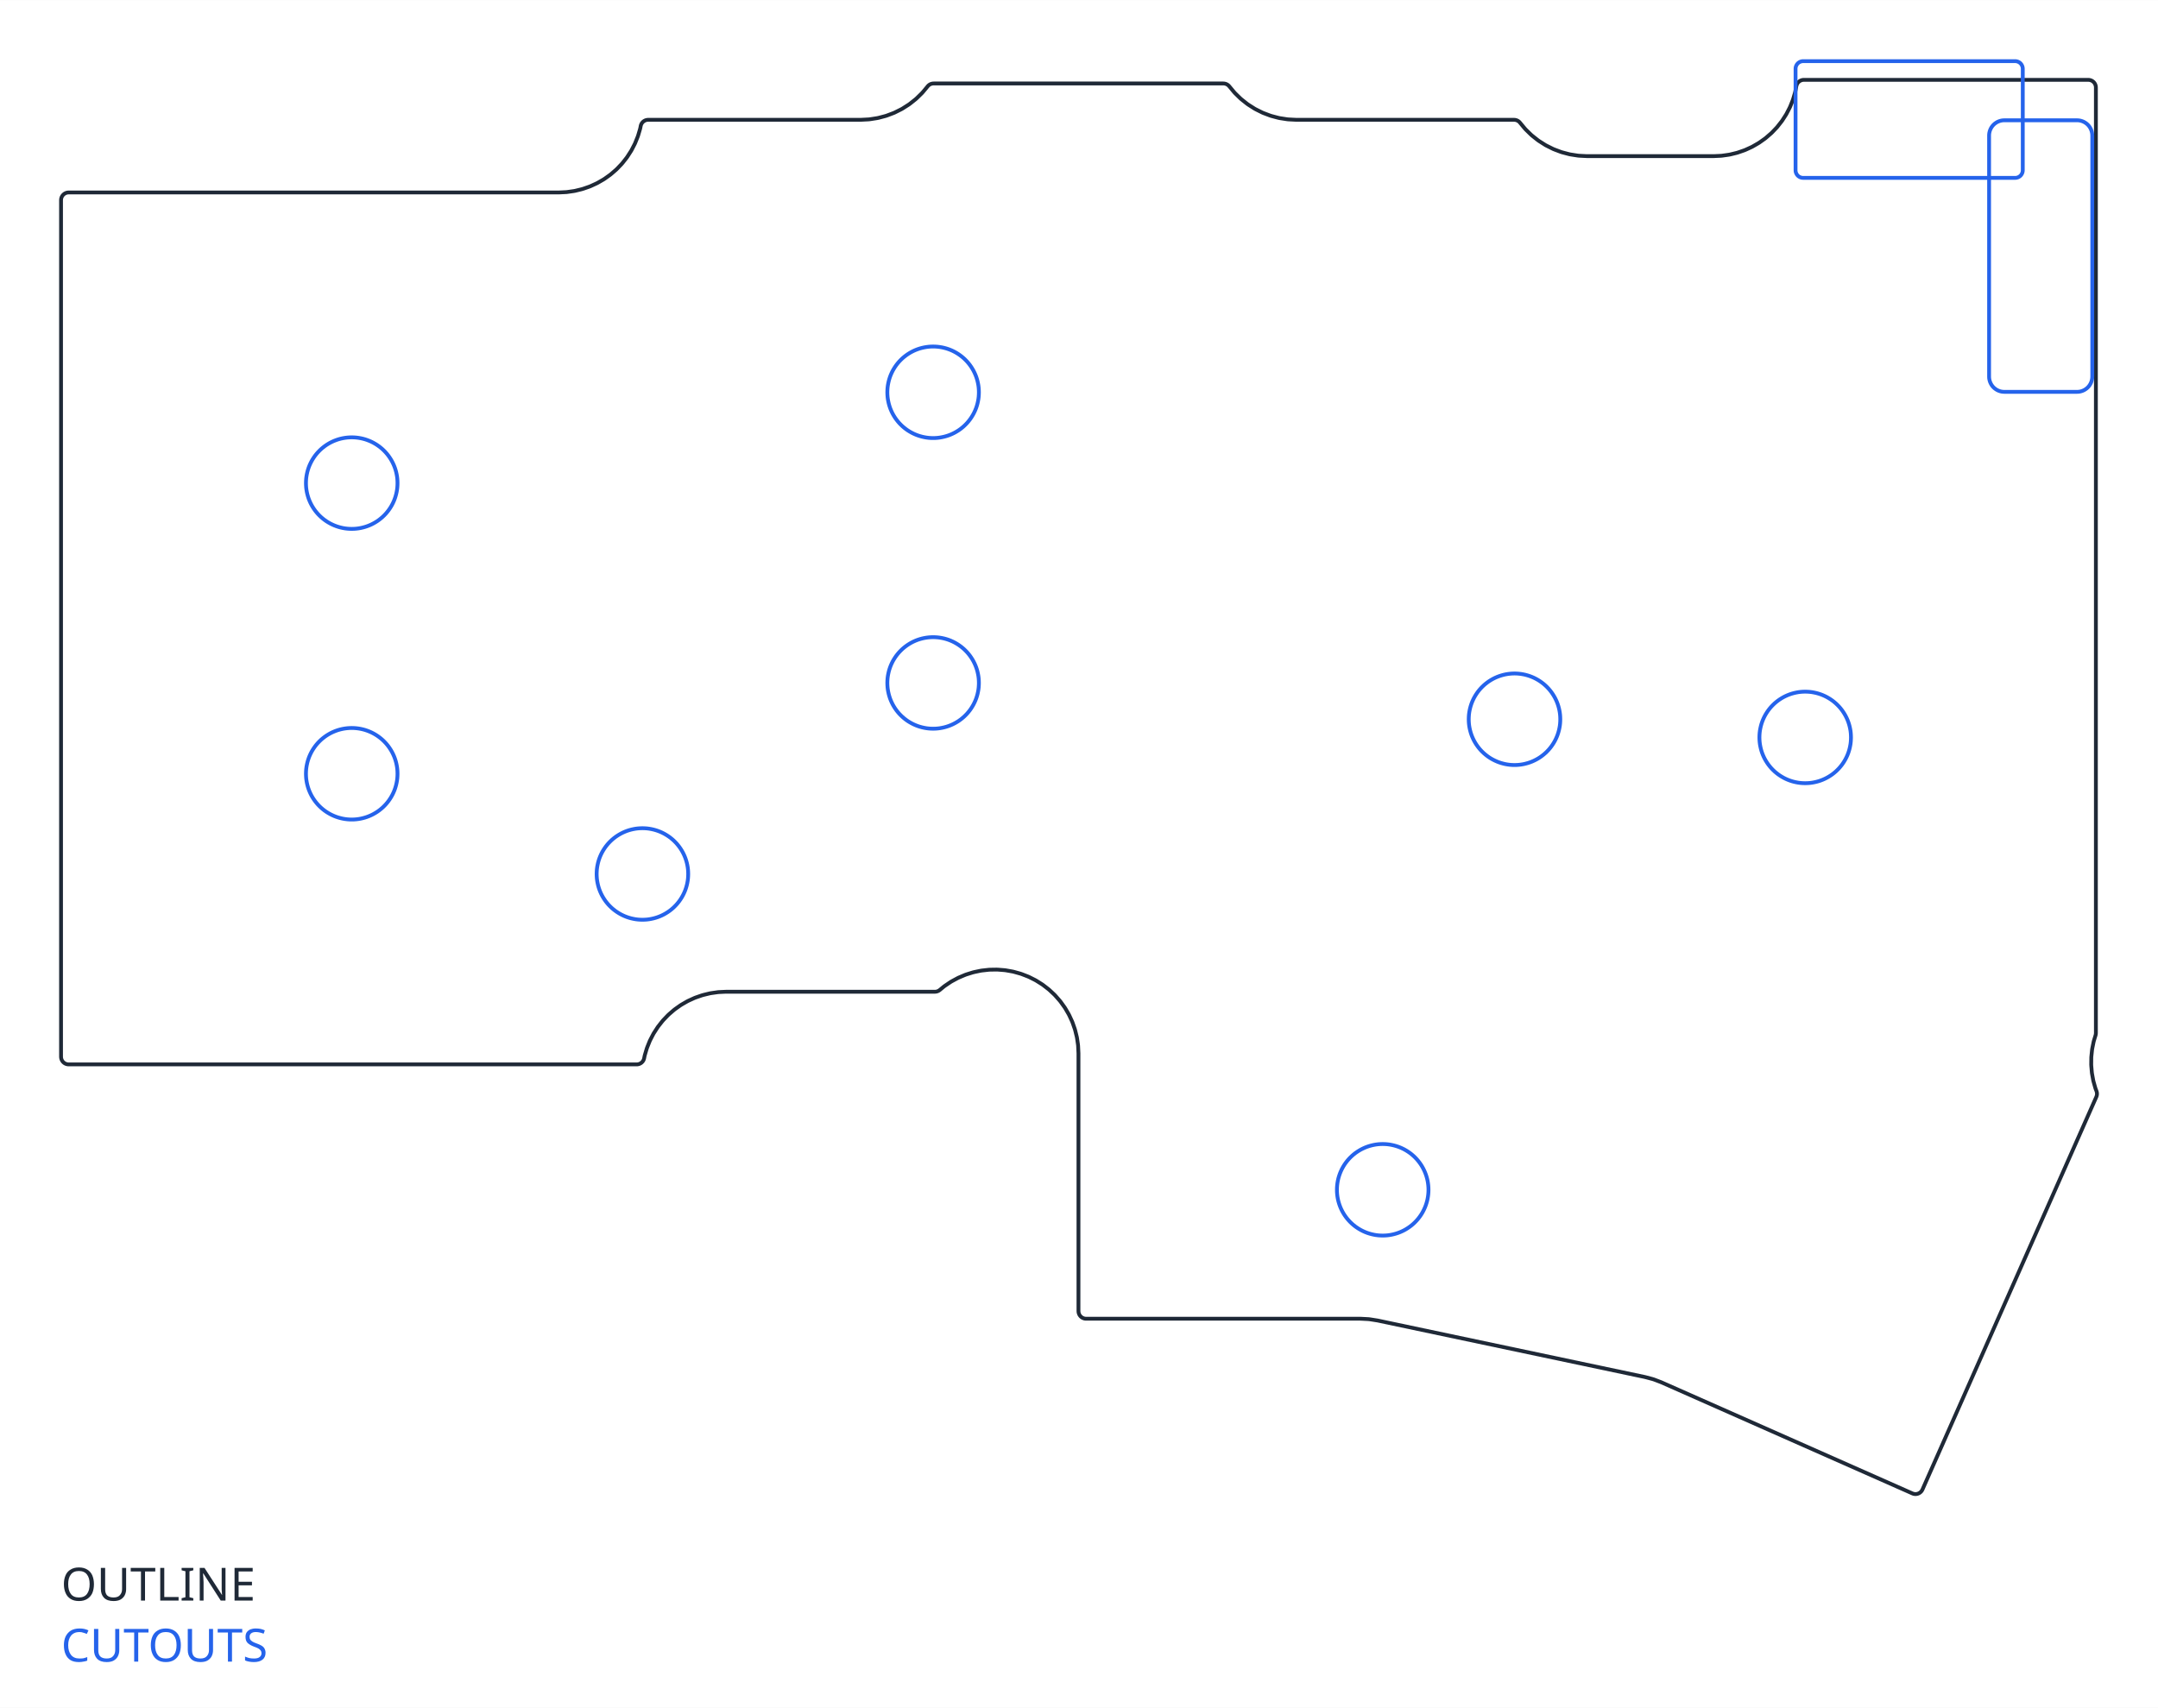
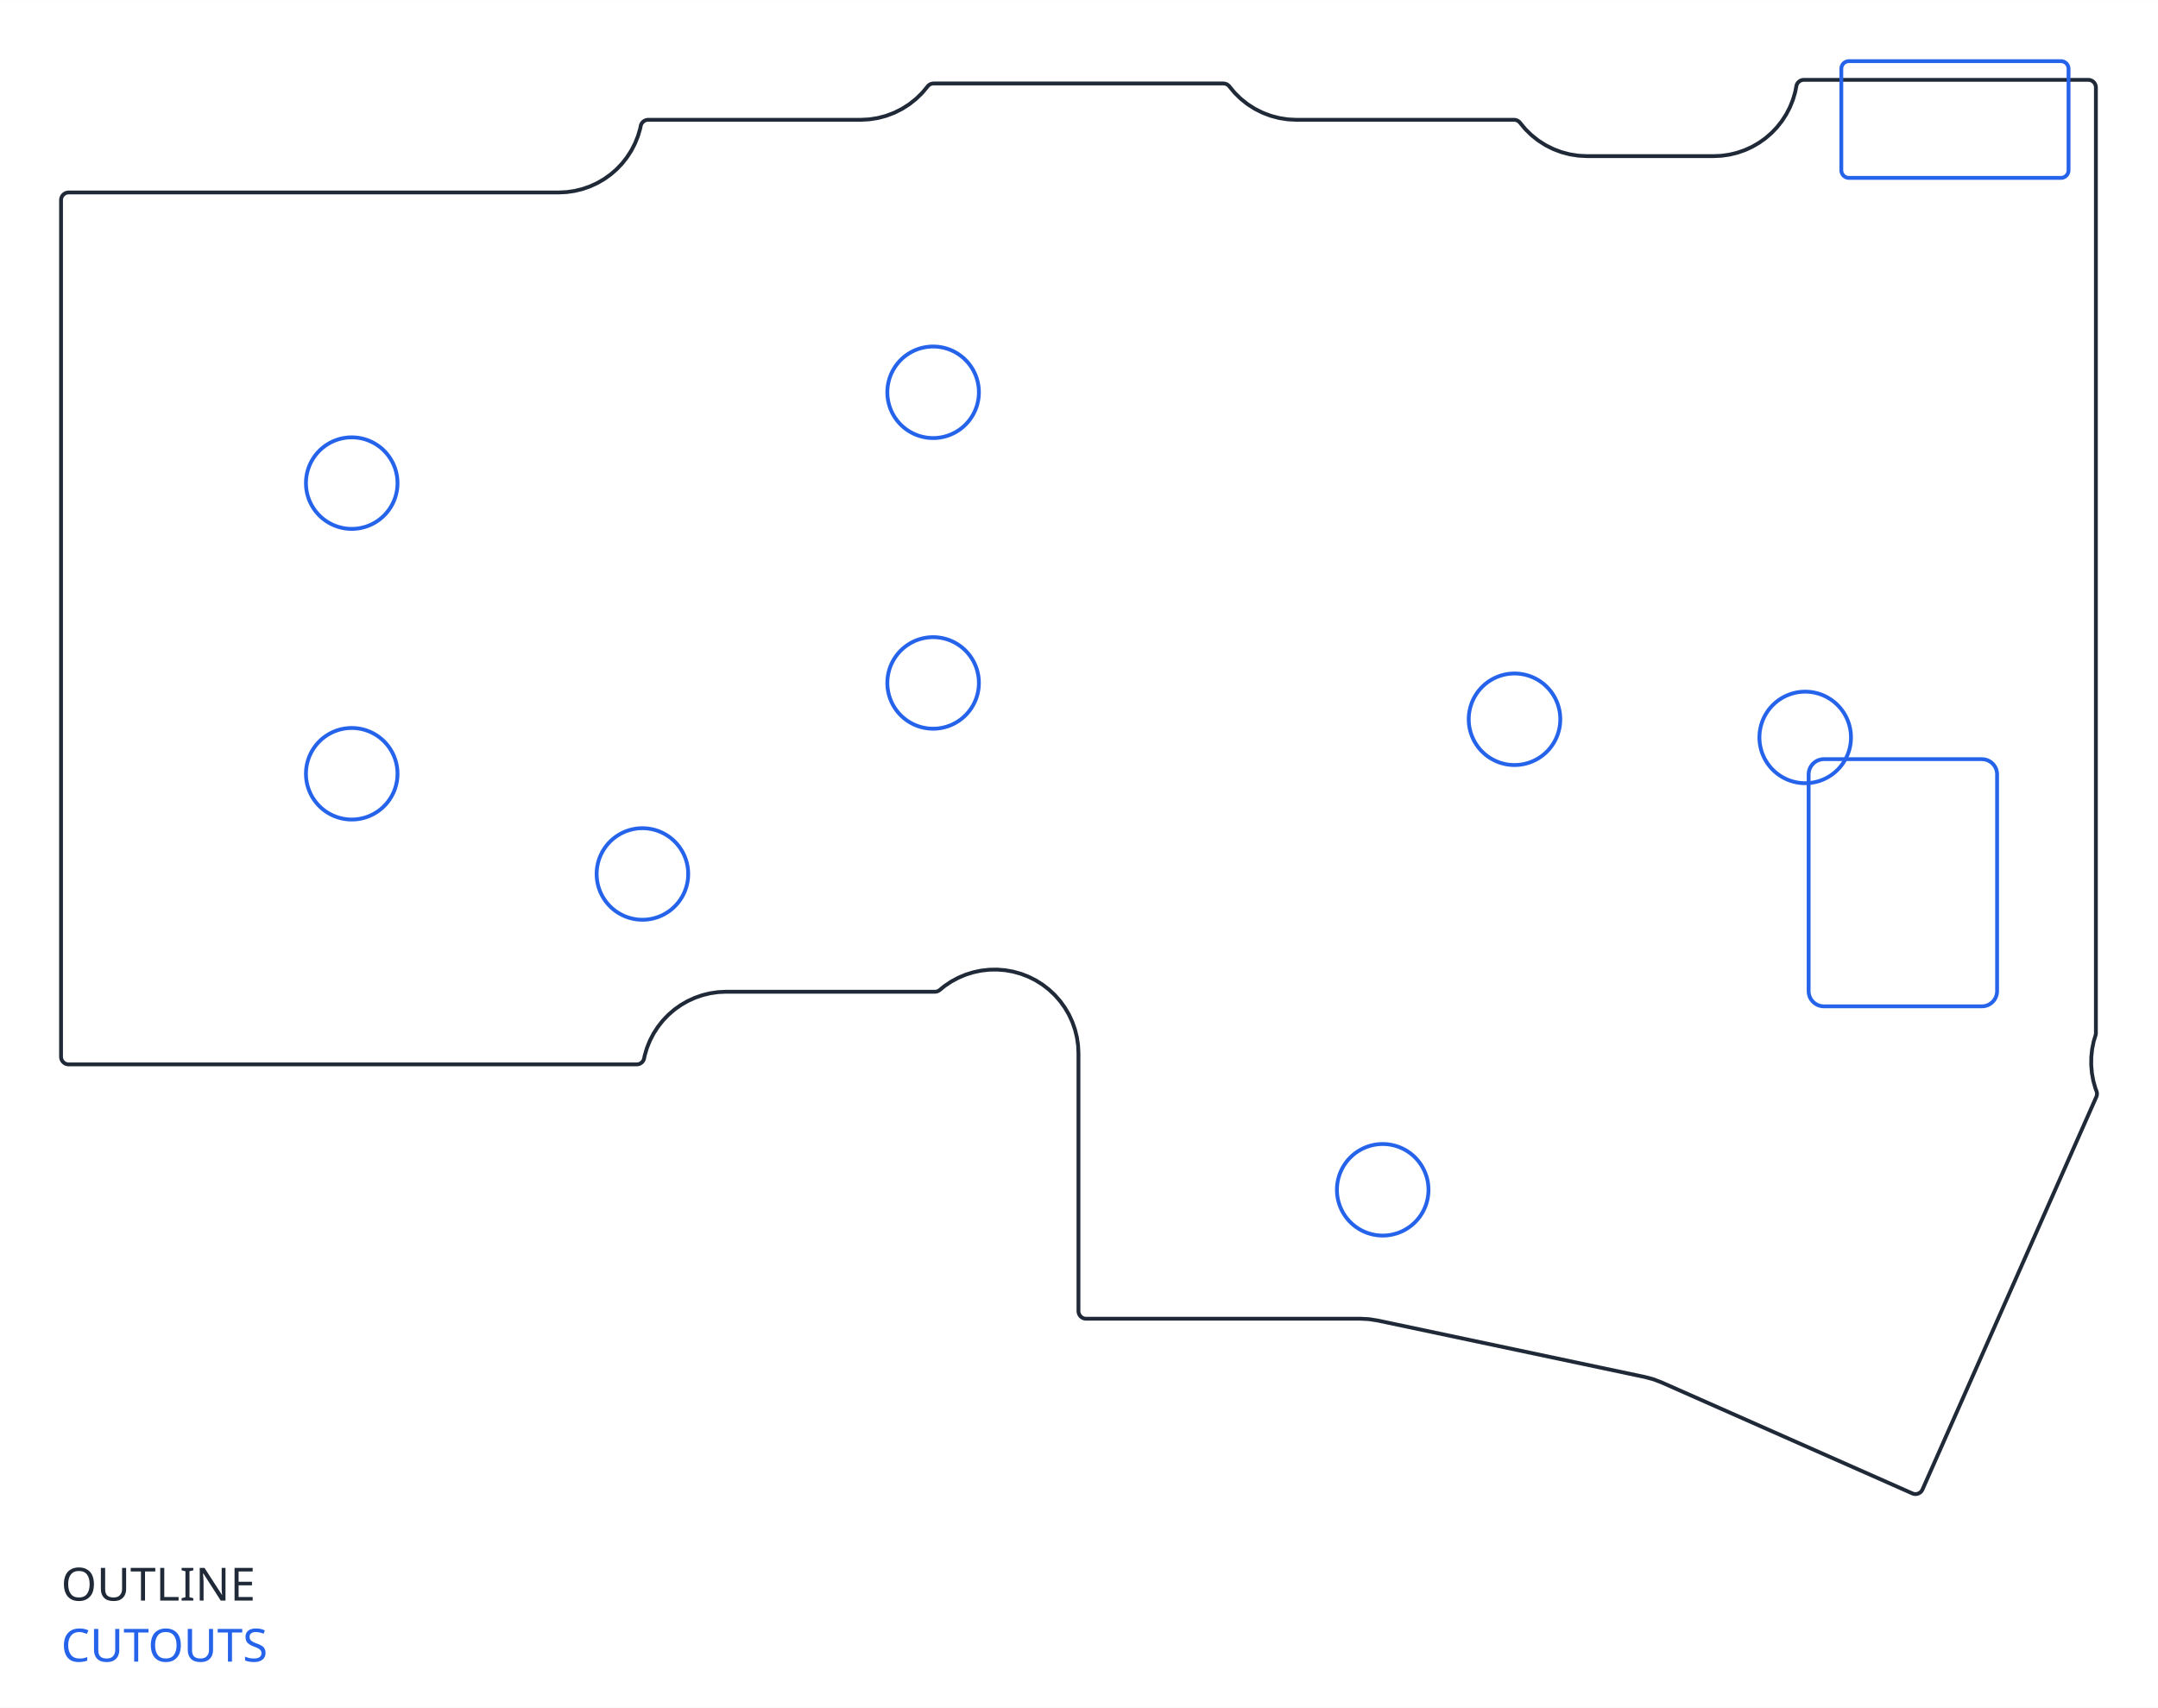
<svg xmlns="http://www.w3.org/2000/svg" width="566" height="448" viewBox="0 0 141.42 111.92">
  <rect width="100%" height="100%" fill="white" />
  <polygon points="4.458,12.609 4.444,12.610 4.410,12.615 4.395,12.618 4.362,12.627 4.348,12.631 4.316,12.642 4.302,12.648 4.271,12.663 4.258,12.670 4.229,12.687 4.217,12.695 4.189,12.716 4.178,12.725 4.152,12.748 4.142,12.759 4.119,12.784 4.110,12.795 4.089,12.823 4.081,12.835 4.063,12.865 4.056,12.877 4.042,12.908 4.036,12.922 4.025,12.954 4.020,12.968 4.012,13.002 4.009,13.016 4.004,13.050 4.003,13.065 4.000,13.115 4.000,13.122 4.000,69.240 4.000,69.248 4.003,69.298 4.004,69.312 4.009,69.346 4.012,69.361 4.020,69.394 4.025,69.408 4.036,69.440 4.042,69.454 4.056,69.485 4.063,69.498 4.081,69.527 4.089,69.540 4.110,69.567 4.119,69.579 4.142,69.604 4.152,69.614 4.178,69.637 4.189,69.647 4.217,69.667 4.229,69.675 4.258,69.693 4.271,69.700 4.302,69.714 4.316,69.720 4.348,69.732 4.362,69.736 4.395,69.744 4.410,69.747 4.444,69.752 4.458,69.754 4.509,69.756 4.516,69.756 41.706,69.756 41.714,69.756 41.764,69.754 41.779,69.752 41.813,69.747 41.827,69.744 41.861,69.736 41.875,69.732 41.907,69.720 41.921,69.714 41.952,69.699 41.965,69.692 41.994,69.675 42.006,69.667 42.034,69.646 42.045,69.637 42.071,69.613 42.081,69.603 42.104,69.577 42.114,69.566 42.134,69.538 42.142,69.526 42.160,69.496 42.167,69.483 42.181,69.452 42.187,69.439 42.198,69.406 42.203,69.392 42.215,69.343 42.216,69.336 42.232,69.255 42.234,69.244 42.242,69.207 42.245,69.195 42.247,69.186 42.250,69.174 42.260,69.138 42.263,69.126 42.374,68.752 42.377,68.741 42.389,68.705 42.393,68.693 42.396,68.684 42.400,68.673 42.413,68.638 42.417,68.627 42.563,68.265 42.567,68.254 42.582,68.219 42.587,68.208 42.591,68.200 42.596,68.189 42.613,68.155 42.618,68.144 42.797,67.798 42.803,67.787 42.821,67.754 42.827,67.744 42.831,67.735 42.837,67.725 42.857,67.693 42.864,67.683 43.075,67.355 43.081,67.345 43.103,67.314 43.109,67.304 43.115,67.296 43.122,67.286 43.145,67.256 43.152,67.247 43.393,66.940 43.401,66.931 43.425,66.902 43.432,66.893 43.439,66.886 43.447,66.877 43.472,66.849 43.480,66.840 43.749,66.558 43.758,66.550 43.785,66.523 43.793,66.514 43.800,66.508 43.809,66.500 43.837,66.474 43.846,66.466 44.141,66.211 44.150,66.204 44.179,66.180 44.188,66.172 44.196,66.166 44.205,66.159 44.236,66.136 44.245,66.129 44.563,65.903 44.573,65.897 44.604,65.875 44.614,65.869 44.622,65.864 44.632,65.857 44.665,65.838 44.675,65.831 45.012,65.637 45.023,65.631 45.056,65.613 45.067,65.607 45.075,65.603 45.086,65.598 45.120,65.581 45.131,65.576 45.485,65.414 45.496,65.409 45.531,65.394 45.542,65.390 45.551,65.386 45.562,65.382 45.598,65.369 45.609,65.365 45.977,65.237 45.988,65.234 46.025,65.222 46.036,65.219 46.045,65.216 46.057,65.213 46.093,65.203 46.105,65.200 46.484,65.108 46.495,65.105 46.532,65.097 46.544,65.095 46.553,65.093 46.565,65.091 46.603,65.085 46.614,65.083 47.000,65.028 47.012,65.026 47.050,65.021 47.061,65.020 47.071,65.019 47.083,65.018 47.121,65.016 47.133,65.015 47.543,64.995 47.549,64.995 47.568,64.994 47.574,64.994 47.579,64.994 47.585,64.994 47.604,64.994 47.610,64.994 61.249,64.994 61.256,64.994 61.306,64.991 61.321,64.990 61.355,64.985 61.369,64.982 61.403,64.973 61.417,64.969 61.449,64.958 61.463,64.952 61.494,64.937 61.507,64.930 61.536,64.913 61.548,64.904 61.589,64.874 61.595,64.870 61.837,64.670 61.847,64.663 61.877,64.639 61.886,64.632 61.894,64.626 61.904,64.619 61.935,64.597 61.945,64.590 62.272,64.370 62.282,64.363 62.314,64.343 62.325,64.336 62.333,64.331 62.343,64.325 62.377,64.306 62.387,64.300 62.734,64.113 62.744,64.107 62.778,64.090 62.789,64.085 62.798,64.080 62.809,64.075 62.844,64.059 62.855,64.055 63.218,63.901 63.229,63.897 63.264,63.883 63.276,63.878 63.285,63.875 63.296,63.871 63.332,63.859 63.344,63.855 63.720,63.737 63.731,63.734 63.768,63.723 63.780,63.720 63.789,63.718 63.801,63.715 63.838,63.706 63.850,63.703 64.235,63.622 64.247,63.620 64.285,63.613 64.297,63.611 64.306,63.609 64.318,63.607 64.356,63.602 64.368,63.601 64.760,63.557 64.772,63.556 64.810,63.552 64.822,63.551 64.831,63.551 64.843,63.550 64.882,63.549 64.894,63.548 65.288,63.542 65.300,63.542 65.338,63.543 65.350,63.543 65.360,63.543 65.372,63.544 65.410,63.546 65.422,63.547 65.815,63.578 65.827,63.580 65.865,63.584 65.877,63.585 65.886,63.586 65.898,63.588 65.936,63.594 65.948,63.596 66.336,63.665 66.348,63.667 66.385,63.675 66.397,63.678 66.406,63.680 66.418,63.682 66.455,63.692 66.467,63.695 66.846,63.801 66.858,63.805 66.895,63.816 66.906,63.820 66.915,63.823 66.926,63.826 66.963,63.840 66.974,63.844 67.341,63.986 67.352,63.990 67.388,64.005 67.399,64.010 67.408,64.014 67.419,64.019 67.453,64.035 67.464,64.040 67.816,64.217 67.827,64.223 67.861,64.241 67.871,64.246 67.880,64.251 67.890,64.257 67.923,64.277 67.933,64.283 68.267,64.493 68.277,64.499 68.309,64.521 68.319,64.527 68.327,64.533 68.337,64.540 68.368,64.563 68.377,64.570 68.689,64.811 68.698,64.818 68.728,64.842 68.737,64.850 68.745,64.856 68.754,64.864 68.782,64.890 68.791,64.898 69.079,65.167 69.087,65.176 69.115,65.203 69.123,65.211 69.130,65.218 69.138,65.227 69.164,65.255 69.172,65.264 69.432,65.560 69.440,65.569 69.465,65.599 69.472,65.608 69.478,65.615 69.486,65.625 69.509,65.655 69.516,65.665 69.746,65.985 69.753,65.994 69.775,66.026 69.782,66.036 69.787,66.044 69.793,66.054 69.813,66.087 69.820,66.097 70.018,66.437 70.024,66.448 70.043,66.482 70.049,66.492 70.053,66.501 70.058,66.511 70.075,66.546 70.081,66.557 70.246,66.914 70.251,66.925 70.266,66.961 70.271,66.972 70.274,66.981 70.278,66.992 70.292,67.028 70.296,67.039 70.426,67.411 70.430,67.422 70.442,67.459 70.445,67.470 70.448,67.480 70.451,67.491 70.461,67.528 70.464,67.540 70.558,67.922 70.561,67.934 70.569,67.972 70.572,67.983 70.573,67.993 70.576,68.005 70.582,68.043 70.584,68.054 70.641,68.444 70.642,68.456 70.647,68.494 70.648,68.506 70.649,68.516 70.650,68.528 70.653,68.566 70.653,68.578 70.673,68.993 70.674,68.999 70.674,69.018 70.675,69.024 70.675,69.029 70.675,69.035 70.675,69.054 70.675,69.060 70.675,85.909 70.675,85.916 70.678,85.967 70.679,85.981 70.684,86.015 70.687,86.030 70.695,86.063 70.700,86.077 70.711,86.109 70.717,86.123 70.731,86.154 70.738,86.167 70.756,86.196 70.764,86.208 70.785,86.236 70.794,86.247 70.817,86.273 70.827,86.283 70.853,86.306 70.864,86.315 70.892,86.336 70.904,86.344 70.933,86.362 70.946,86.369 70.977,86.383 70.991,86.389 71.023,86.400 71.037,86.405 71.070,86.413 71.085,86.416 71.119,86.421 71.133,86.422 71.184,86.425 71.191,86.425 89.126,86.425 89.133,86.425 89.154,86.425 89.160,86.425 89.165,86.426 89.172,86.426 89.193,86.427 89.199,86.427 89.649,86.450 89.662,86.451 89.704,86.454 89.717,86.456 89.727,86.457 89.740,86.458 89.781,86.464 89.794,86.466 90.239,86.536 90.245,86.537 90.266,86.540 90.272,86.541 90.277,86.542 90.284,86.543 90.304,86.548 90.311,86.549 107.777,90.242 107.784,90.244 107.804,90.248 107.810,90.250 107.815,90.251 107.822,90.253 107.842,90.258 107.848,90.259 108.283,90.375 108.296,90.379 108.336,90.391 108.348,90.394 108.358,90.398 108.370,90.402 108.410,90.416 108.422,90.420 108.843,90.581 108.849,90.583 108.868,90.591 108.874,90.593 108.879,90.595 108.885,90.598 108.904,90.606 108.910,90.609 125.310,97.869 125.317,97.872 125.364,97.890 125.378,97.895 125.411,97.904 125.425,97.907 125.459,97.913 125.474,97.915 125.508,97.917 125.523,97.918 125.557,97.917 125.572,97.916 125.606,97.911 125.620,97.909 125.654,97.901 125.668,97.897 125.700,97.887 125.714,97.881 125.745,97.867 125.758,97.861 125.788,97.844 125.801,97.836 125.829,97.816 125.840,97.807 125.866,97.785 125.877,97.775 125.901,97.750 125.910,97.739 125.931,97.712 125.940,97.700 125.958,97.671 125.965,97.658 125.988,97.613 125.991,97.606 137.372,71.899 137.375,71.892 137.393,71.845 137.398,71.831 137.407,71.798 137.410,71.784 137.416,71.750 137.418,71.735 137.420,71.701 137.420,71.686 137.420,71.652 137.418,71.637 137.414,71.603 137.412,71.589 137.404,71.555 137.400,71.541 137.384,71.493 137.382,71.486 137.347,71.397 137.343,71.386 137.330,71.350 137.326,71.339 137.323,71.330 137.319,71.319 137.308,71.282 137.305,71.271 137.199,70.896 137.196,70.884 137.186,70.847 137.184,70.836 137.181,70.826 137.179,70.815 137.171,70.777 137.169,70.766 137.099,70.382 137.097,70.370 137.091,70.333 137.090,70.321 137.088,70.312 137.087,70.300 137.083,70.262 137.082,70.250 137.049,69.862 137.048,69.850 137.046,69.812 137.045,69.800 137.045,69.790 137.044,69.778 137.044,69.740 137.044,69.729 137.048,69.339 137.048,69.327 137.049,69.289 137.050,69.277 137.051,69.267 137.051,69.255 137.055,69.218 137.056,69.206 137.097,68.818 137.098,68.806 137.103,68.768 137.105,68.757 137.106,68.747 137.108,68.735 137.115,68.698 137.117,68.686 137.195,68.304 137.197,68.293 137.206,68.255 137.209,68.244 137.211,68.235 137.214,68.223 137.224,68.187 137.228,68.175 137.324,67.861 137.326,67.853 137.338,67.804 137.341,67.790 137.346,67.756 137.347,67.741 137.350,67.691 137.350,67.683 137.350,5.741 137.350,5.734 137.347,5.683 137.346,5.669 137.341,5.635 137.338,5.620 137.330,5.587 137.325,5.573 137.314,5.541 137.308,5.527 137.294,5.496 137.287,5.483 137.269,5.454 137.261,5.442 137.240,5.414 137.231,5.403 137.208,5.377 137.198,5.367 137.172,5.344 137.161,5.335 137.133,5.314 137.121,5.306 137.092,5.288 137.079,5.281 137.048,5.267 137.034,5.261 137.002,5.250 136.988,5.245 136.955,5.237 136.940,5.234 136.906,5.229 136.892,5.228 136.841,5.225 136.834,5.225 118.228,5.225 118.221,5.225 118.170,5.228 118.156,5.229 118.122,5.234 118.107,5.237 118.074,5.245 118.060,5.250 118.027,5.261 118.014,5.267 117.983,5.282 117.970,5.289 117.940,5.307 117.928,5.315 117.900,5.335 117.889,5.345 117.864,5.368 117.853,5.378 117.830,5.404 117.821,5.415 117.800,5.443 117.792,5.455 117.775,5.485 117.768,5.498 117.753,5.529 117.748,5.543 117.736,5.575 117.732,5.589 117.720,5.638 117.718,5.645 117.657,5.963 117.654,5.975 117.646,6.012 117.643,6.024 117.641,6.033 117.638,6.044 117.628,6.081 117.625,6.093 117.515,6.466 117.511,6.478 117.500,6.514 117.496,6.525 117.493,6.534 117.489,6.545 117.475,6.581 117.471,6.592 117.326,6.954 117.321,6.965 117.306,7.000 117.301,7.011 117.297,7.019 117.292,7.030 117.276,7.064 117.270,7.075 117.091,7.421 117.086,7.431 117.068,7.465 117.062,7.475 117.057,7.483 117.051,7.494 117.031,7.526 117.025,7.536 116.814,7.864 116.807,7.874 116.786,7.905 116.779,7.915 116.774,7.923 116.767,7.932 116.744,7.963 116.736,7.972 116.495,8.278 116.488,8.288 116.464,8.317 116.456,8.326 116.450,8.333 116.442,8.342 116.416,8.370 116.408,8.379 116.139,8.661 116.131,8.669 116.104,8.696 116.095,8.704 116.088,8.711 116.080,8.719 116.051,8.744 116.042,8.752 115.748,9.007 115.739,9.015 115.709,9.039 115.700,9.047 115.693,9.053 115.683,9.060 115.653,9.083 115.643,9.090 115.326,9.315 115.316,9.322 115.284,9.344 115.274,9.350 115.266,9.355 115.256,9.361 115.224,9.381 115.214,9.387 114.876,9.582 114.866,9.588 114.832,9.606 114.822,9.612 114.813,9.616 114.803,9.621 114.768,9.638 114.758,9.643 114.403,9.805 114.392,9.809 114.357,9.824 114.346,9.829 114.337,9.832 114.326,9.837 114.291,9.850 114.280,9.854 113.911,9.981 113.900,9.985 113.864,9.997 113.852,10.000 113.843,10.003 113.832,10.006 113.795,10.016 113.783,10.019 113.405,10.111 113.393,10.113 113.356,10.121 113.344,10.124 113.335,10.126 113.323,10.128 113.286,10.134 113.274,10.136 112.888,10.191 112.876,10.193 112.839,10.197 112.827,10.199 112.817,10.199 112.806,10.200 112.768,10.203 112.756,10.204 112.345,10.223 112.339,10.224 112.320,10.224 112.314,10.225 112.310,10.225 112.304,10.225 112.285,10.225 112.279,10.225 104.026,10.225 104.019,10.225 103.999,10.225 103.992,10.225 103.987,10.224 103.981,10.224 103.960,10.223 103.954,10.223 103.509,10.200 103.496,10.199 103.455,10.196 103.442,10.195 103.432,10.194 103.419,10.192 103.378,10.187 103.365,10.185 102.948,10.120 102.935,10.118 102.895,10.111 102.882,10.108 102.872,10.106 102.859,10.103 102.819,10.094 102.807,10.091 102.398,9.983 102.386,9.980 102.346,9.968 102.334,9.964 102.324,9.961 102.312,9.957 102.273,9.944 102.261,9.939 101.866,9.790 101.854,9.785 101.816,9.770 101.804,9.765 101.794,9.761 101.783,9.755 101.745,9.738 101.734,9.732 101.356,9.543 101.345,9.537 101.308,9.518 101.297,9.512 101.288,9.507 101.277,9.500 101.242,9.479 101.231,9.472 100.874,9.245 100.863,9.238 100.829,9.215 100.819,9.208 100.810,9.202 100.800,9.194 100.767,9.170 100.757,9.162 100.426,8.900 100.416,8.891 100.384,8.865 100.374,8.857 100.367,8.850 100.357,8.841 100.327,8.813 100.317,8.804 100.015,8.509 100.006,8.500 99.977,8.471 99.968,8.461 99.961,8.454 99.953,8.444 99.926,8.413 99.917,8.403 99.618,8.044 99.590,8.011 99.580,8.000 99.554,7.974 99.542,7.964 99.514,7.942 99.501,7.933 99.471,7.913 99.458,7.906 99.425,7.890 99.411,7.884 99.378,7.871 99.363,7.866 99.328,7.857 99.313,7.854 99.277,7.848 99.262,7.847 99.209,7.844 99.202,7.844 84.976,7.844 84.969,7.844 84.949,7.843 84.942,7.843 84.937,7.843 84.931,7.843 84.910,7.842 84.904,7.842 84.459,7.819 84.446,7.818 84.405,7.815 84.392,7.814 84.382,7.813 84.369,7.811 84.328,7.806 84.315,7.804 83.898,7.739 83.885,7.737 83.845,7.729 83.832,7.727 83.822,7.725 83.809,7.722 83.769,7.713 83.757,7.710 83.348,7.602 83.336,7.598 83.296,7.587 83.284,7.583 83.274,7.580 83.262,7.576 83.223,7.562 83.211,7.558 82.816,7.409 82.804,7.404 82.766,7.389 82.754,7.384 82.744,7.380 82.733,7.374 82.695,7.357 82.684,7.351 82.306,7.162 82.295,7.156 82.258,7.137 82.247,7.131 82.238,7.126 82.227,7.119 82.192,7.098 82.181,7.091 81.824,6.864 81.813,6.857 81.779,6.834 81.769,6.827 81.760,6.821 81.750,6.813 81.717,6.788 81.707,6.781 81.376,6.518 81.366,6.510 81.334,6.484 81.324,6.475 81.317,6.469 81.307,6.460 81.277,6.432 81.267,6.423 80.965,6.128 80.956,6.119 80.927,6.089 80.918,6.080 80.911,6.072 80.903,6.063 80.876,6.032 80.867,6.022 80.568,5.662 80.540,5.630 80.530,5.618 80.504,5.593 80.492,5.583 80.464,5.560 80.451,5.552 80.421,5.532 80.408,5.525 80.375,5.508 80.361,5.502 80.328,5.490 80.313,5.485 80.278,5.476 80.263,5.473 80.227,5.467 80.212,5.465 80.159,5.463 80.152,5.462 61.198,5.462 61.191,5.463 61.138,5.465 61.123,5.467 61.087,5.473 61.072,5.476 61.037,5.485 61.022,5.490 60.989,5.502 60.975,5.508 60.942,5.525 60.929,5.532 60.899,5.552 60.886,5.560 60.858,5.583 60.846,5.593 60.820,5.618 60.810,5.629 60.784,5.661 60.483,6.022 60.474,6.032 60.447,6.063 60.439,6.072 60.432,6.080 60.423,6.089 60.394,6.119 60.385,6.128 60.083,6.423 60.073,6.432 60.043,6.460 60.033,6.469 60.026,6.475 60.016,6.484 59.984,6.510 59.974,6.518 59.643,6.781 59.633,6.788 59.600,6.813 59.590,6.821 59.581,6.827 59.571,6.834 59.537,6.857 59.526,6.864 59.169,7.091 59.158,7.098 59.123,7.119 59.112,7.126 59.103,7.131 59.092,7.137 59.055,7.156 59.044,7.162 58.666,7.351 58.655,7.357 58.617,7.374 58.606,7.380 58.596,7.384 58.584,7.389 58.546,7.404 58.534,7.409 58.139,7.558 58.127,7.562 58.088,7.576 58.076,7.580 58.066,7.583 58.054,7.587 58.014,7.598 58.002,7.602 57.593,7.710 57.581,7.713 57.541,7.722 57.528,7.725 57.518,7.727 57.505,7.729 57.465,7.737 57.452,7.739 57.035,7.804 57.022,7.806 56.981,7.811 56.968,7.813 56.958,7.814 56.945,7.815 56.904,7.818 56.891,7.819 56.446,7.842 56.440,7.842 56.419,7.843 56.413,7.843 56.408,7.843 56.401,7.843 56.381,7.844 56.374,7.844 42.494,7.844 42.486,7.844 42.436,7.846 42.421,7.848 42.387,7.853 42.373,7.856 42.339,7.864 42.325,7.868 42.293,7.880 42.279,7.886 42.248,7.901 42.235,7.908 42.206,7.925 42.194,7.933 42.166,7.954 42.155,7.963 42.129,7.987 42.119,7.997 42.096,8.023 42.086,8.034 42.066,8.062 42.058,8.074 42.040,8.104 42.033,8.117 42.019,8.148 42.013,8.161 42.002,8.194 41.997,8.208 41.985,8.257 41.984,8.264 41.968,8.345 41.966,8.356 41.958,8.393 41.955,8.405 41.953,8.414 41.950,8.426 41.940,8.462 41.937,8.474 41.826,8.848 41.823,8.859 41.811,8.895 41.807,8.907 41.804,8.916 41.800,8.927 41.787,8.962 41.783,8.973 41.637,9.335 41.633,9.346 41.618,9.381 41.613,9.392 41.609,9.400 41.604,9.411 41.587,9.445 41.582,9.456 41.403,9.802 41.397,9.813 41.379,9.846 41.373,9.856 41.369,9.865 41.363,9.875 41.343,9.907 41.336,9.917 41.125,10.245 41.119,10.255 41.097,10.286 41.091,10.296 41.085,10.304 41.078,10.314 41.055,10.344 41.048,10.353 40.807,10.660 40.799,10.669 40.775,10.698 40.768,10.707 40.761,10.714 40.753,10.723 40.728,10.751 40.720,10.760 40.451,11.042 40.442,11.050 40.415,11.077 40.407,11.086 40.400,11.092 40.391,11.100 40.363,11.126 40.354,11.134 40.059,11.389 40.050,11.396 40.021,11.420 40.012,11.428 40.004,11.434 39.995,11.441 39.964,11.464 39.955,11.471 39.637,11.697 39.627,11.703 39.596,11.725 39.586,11.731 39.578,11.736 39.568,11.743 39.535,11.762 39.525,11.769 39.188,11.963 39.177,11.969 39.144,11.987 39.133,11.993 39.125,11.997 39.114,12.002 39.080,12.019 39.069,12.024 38.715,12.186 38.704,12.191 38.669,12.206 38.658,12.210 38.649,12.214 38.638,12.218 38.602,12.231 38.591,12.235 38.223,12.363 38.212,12.366 38.175,12.378 38.164,12.381 38.155,12.384 38.143,12.387 38.107,12.397 38.095,12.400 37.716,12.492 37.705,12.495 37.668,12.503 37.656,12.505 37.647,12.507 37.635,12.509 37.597,12.515 37.586,12.517 37.200,12.572 37.188,12.574 37.150,12.579 37.139,12.580 37.129,12.581 37.117,12.582 37.079,12.584 37.067,12.585 36.657,12.605 36.651,12.605 36.632,12.606 36.626,12.606 36.621,12.606 36.615,12.606 36.596,12.606 36.590,12.606 4.516,12.606 4.509,12.606 4.458,12.609" fill="none" stroke="#1f2937" stroke-width="0.25" />
  <text x="4" y="104.9" font-size="3" fill="#1f2937" font-family="sans-serif">OUTLINE</text>
  <polygon points="26.050,31.656 26.046,31.509 26.036,31.362 26.018,31.216 25.992,31.071 25.960,30.927 25.921,30.785 25.875,30.646 25.822,30.508 25.762,30.374 25.696,30.242 25.623,30.114 25.544,29.990 25.460,29.869 25.369,29.753 25.273,29.642 25.171,29.535 25.065,29.433 24.953,29.337 24.837,29.247 24.717,29.162 24.592,29.083 24.464,29.010 24.333,28.944 24.198,28.885 24.061,28.832 23.921,28.785 23.779,28.746 23.635,28.714 23.490,28.689 23.344,28.671 23.197,28.660 23.050,28.656 22.903,28.660 22.756,28.671 22.610,28.689 22.465,28.714 22.321,28.746 22.179,28.785 22.039,28.832 21.902,28.885 21.767,28.944 21.636,29.010 21.508,29.083 21.383,29.162 21.263,29.247 21.147,29.337 21.035,29.433 20.929,29.535 20.827,29.642 20.731,29.753 20.640,29.869 20.556,29.990 20.477,30.114 20.404,30.242 20.338,30.374 20.278,30.508 20.225,30.646 20.179,30.785 20.140,30.927 20.108,31.071 20.082,31.216 20.064,31.362 20.054,31.509 20.050,31.656 20.054,31.803 20.064,31.950 20.082,32.096 20.108,32.242 20.140,32.385 20.179,32.527 20.225,32.667 20.278,32.804 20.338,32.939 20.404,33.070 20.477,33.199 20.556,33.323 20.640,33.443 20.731,33.559 20.827,33.671 20.929,33.778 21.035,33.879 21.147,33.975 21.263,34.066 21.383,34.151 21.508,34.229 21.636,34.302 21.767,34.368 21.902,34.428 22.039,34.481 22.179,34.527 22.321,34.566 22.465,34.599 22.610,34.624 22.756,34.642 22.903,34.653 23.050,34.656 23.197,34.653 23.344,34.642 23.490,34.624 23.635,34.599 23.779,34.566 23.921,34.527 24.061,34.481 24.198,34.428 24.333,34.368 24.464,34.302 24.592,34.229 24.717,34.151 24.837,34.066 24.953,33.975 25.065,33.879 25.171,33.778 25.273,33.671 25.369,33.559 25.460,33.443 25.544,33.323 25.623,33.199 25.696,33.070 25.762,32.939 25.822,32.804 25.875,32.667 25.921,32.527 25.960,32.385 25.992,32.242 26.018,32.096 26.036,31.950 26.046,31.803 26.050,31.656" fill="none" stroke="#2563eb" stroke-width="0.25" />
  <polygon points="26.050,50.706 26.046,50.559 26.036,50.412 26.018,50.266 25.992,50.121 25.960,49.977 25.921,49.835 25.875,49.696 25.822,49.558 25.762,49.424 25.696,49.292 25.623,49.164 25.544,49.040 25.460,48.919 25.369,48.803 25.273,48.692 25.171,48.585 25.065,48.483 24.953,48.387 24.837,48.297 24.717,48.212 24.592,48.133 24.464,48.060 24.333,47.994 24.198,47.935 24.061,47.882 23.921,47.835 23.779,47.796 23.635,47.764 23.490,47.739 23.344,47.721 23.197,47.710 23.050,47.706 22.903,47.710 22.756,47.721 22.610,47.739 22.465,47.764 22.321,47.796 22.179,47.835 22.039,47.882 21.902,47.935 21.767,47.994 21.636,48.060 21.508,48.133 21.383,48.212 21.263,48.297 21.147,48.387 21.035,48.483 20.929,48.585 20.827,48.692 20.731,48.803 20.640,48.919 20.556,49.040 20.477,49.164 20.404,49.292 20.338,49.424 20.278,49.558 20.225,49.696 20.179,49.835 20.140,49.977 20.108,50.121 20.082,50.266 20.064,50.412 20.054,50.559 20.050,50.706 20.054,50.853 20.064,51.000 20.082,51.146 20.108,51.292 20.140,51.435 20.179,51.577 20.225,51.717 20.278,51.854 20.338,51.989 20.404,52.120 20.477,52.249 20.556,52.373 20.640,52.493 20.731,52.609 20.827,52.721 20.929,52.828 21.035,52.929 21.147,53.025 21.263,53.116 21.383,53.201 21.508,53.279 21.636,53.352 21.767,53.418 21.902,53.478 22.039,53.531 22.179,53.577 22.321,53.616 22.465,53.649 22.610,53.674 22.756,53.692 22.903,53.703 23.050,53.706 23.197,53.703 23.344,53.692 23.490,53.674 23.635,53.649 23.779,53.616 23.921,53.577 24.061,53.531 24.198,53.478 24.333,53.418 24.464,53.352 24.592,53.279 24.717,53.201 24.837,53.116 24.953,53.025 25.065,52.929 25.171,52.828 25.273,52.721 25.369,52.609 25.460,52.493 25.544,52.373 25.623,52.249 25.696,52.120 25.762,51.989 25.822,51.854 25.875,51.717 25.921,51.577 25.960,51.435 25.992,51.292 26.018,51.146 26.036,51.000 26.046,50.853 26.050,50.706" fill="none" stroke="#2563eb" stroke-width="0.25" />
  <polygon points="64.150,25.703 64.146,25.556 64.136,25.409 64.118,25.263 64.092,25.118 64.060,24.974 64.021,24.832 63.975,24.692 63.922,24.555 63.862,24.420 63.796,24.289 63.723,24.161 63.644,24.036 63.560,23.916 63.469,23.800 63.373,23.688 63.271,23.582 63.165,23.480 63.053,23.384 62.937,23.294 62.817,23.209 62.692,23.130 62.564,23.057 62.433,22.991 62.298,22.931 62.161,22.878 62.021,22.832 61.879,22.793 61.735,22.761 61.590,22.736 61.444,22.718 61.297,22.707 61.150,22.703 61.003,22.707 60.856,22.718 60.710,22.736 60.565,22.761 60.421,22.793 60.279,22.832 60.139,22.878 60.002,22.931 59.867,22.991 59.736,23.057 59.608,23.130 59.483,23.209 59.363,23.294 59.247,23.384 59.135,23.480 59.029,23.582 58.927,23.688 58.831,23.800 58.740,23.916 58.656,24.036 58.577,24.161 58.504,24.289 58.438,24.420 58.378,24.555 58.325,24.692 58.279,24.832 58.240,24.974 58.208,25.118 58.182,25.263 58.164,25.409 58.154,25.556 58.150,25.703 58.154,25.850 58.164,25.997 58.182,26.143 58.208,26.288 58.240,26.432 58.279,26.574 58.325,26.714 58.378,26.851 58.438,26.986 58.504,27.117 58.577,27.245 58.656,27.370 58.740,27.490 58.831,27.606 58.927,27.718 59.029,27.824 59.135,27.926 59.247,28.022 59.363,28.113 59.483,28.198 59.608,28.276 59.736,28.349 59.867,28.415 60.002,28.475 60.139,28.528 60.279,28.574 60.421,28.613 60.565,28.645 60.710,28.671 60.856,28.689 61.003,28.700 61.150,28.703 61.297,28.700 61.444,28.689 61.590,28.671 61.735,28.645 61.879,28.613 62.021,28.574 62.161,28.528 62.298,28.475 62.433,28.415 62.564,28.349 62.692,28.276 62.817,28.198 62.937,28.113 63.053,28.022 63.165,27.926 63.271,27.824 63.373,27.718 63.469,27.606 63.560,27.490 63.644,27.370 63.723,27.245 63.796,27.117 63.862,26.986 63.922,26.851 63.975,26.714 64.021,26.574 64.060,26.432 64.092,26.288 64.118,26.143 64.136,25.997 64.146,25.850 64.150,25.703" fill="none" stroke="#2563eb" stroke-width="0.25" />
  <polygon points="64.150,44.753 64.146,44.606 64.136,44.459 64.118,44.313 64.092,44.168 64.060,44.024 64.021,43.882 63.975,43.742 63.922,43.605 63.862,43.470 63.796,43.339 63.723,43.211 63.644,43.086 63.560,42.966 63.469,42.850 63.373,42.738 63.271,42.632 63.165,42.530 63.053,42.434 62.937,42.344 62.817,42.259 62.692,42.180 62.564,42.107 62.433,42.041 62.298,41.981 62.161,41.928 62.021,41.882 61.879,41.843 61.735,41.811 61.590,41.786 61.444,41.768 61.297,41.757 61.150,41.753 61.003,41.757 60.856,41.768 60.710,41.786 60.565,41.811 60.421,41.843 60.279,41.882 60.139,41.928 60.002,41.981 59.867,42.041 59.736,42.107 59.608,42.180 59.483,42.259 59.363,42.344 59.247,42.434 59.135,42.530 59.029,42.632 58.927,42.738 58.831,42.850 58.740,42.966 58.656,43.086 58.577,43.211 58.504,43.339 58.438,43.470 58.378,43.605 58.325,43.742 58.279,43.882 58.240,44.024 58.208,44.168 58.182,44.313 58.164,44.459 58.154,44.606 58.150,44.753 58.154,44.900 58.164,45.047 58.182,45.193 58.208,45.338 58.240,45.482 58.279,45.624 58.325,45.764 58.378,45.901 58.438,46.036 58.504,46.167 58.577,46.295 58.656,46.420 58.740,46.540 58.831,46.656 58.927,46.768 59.029,46.874 59.135,46.976 59.247,47.072 59.363,47.163 59.483,47.248 59.608,47.326 59.736,47.399 59.867,47.465 60.002,47.525 60.139,47.578 60.279,47.624 60.421,47.663 60.565,47.695 60.710,47.721 60.856,47.739 61.003,47.750 61.150,47.753 61.297,47.750 61.444,47.739 61.590,47.721 61.735,47.695 61.879,47.663 62.021,47.624 62.161,47.578 62.298,47.525 62.433,47.465 62.564,47.399 62.692,47.326 62.817,47.248 62.937,47.163 63.053,47.072 63.165,46.976 63.271,46.874 63.373,46.768 63.469,46.656 63.560,46.540 63.644,46.420 63.723,46.295 63.796,46.167 63.862,46.036 63.922,45.901 63.975,45.764 64.021,45.624 64.060,45.482 64.092,45.338 64.118,45.193 64.136,45.047 64.146,44.900 64.150,44.753" fill="none" stroke="#2563eb" stroke-width="0.25" />
  <polygon points="102.250,47.134 102.246,46.987 102.236,46.840 102.218,46.694 102.192,46.549 102.160,46.405 102.121,46.264 102.075,46.124 102.022,45.986 101.962,45.852 101.896,45.720 101.823,45.592 101.744,45.468 101.660,45.347 101.569,45.231 101.473,45.120 101.371,45.013 101.265,44.912 101.153,44.815 101.037,44.725 100.917,44.640 100.792,44.561 100.664,44.489 100.533,44.422 100.398,44.363 100.261,44.310 100.121,44.264 99.979,44.224 99.835,44.192 99.690,44.167 99.544,44.149 99.397,44.138 99.250,44.134 99.103,44.138 98.956,44.149 98.810,44.167 98.665,44.192 98.521,44.224 98.379,44.264 98.239,44.310 98.102,44.363 97.967,44.422 97.836,44.489 97.708,44.561 97.583,44.640 97.463,44.725 97.347,44.815 97.235,44.912 97.129,45.013 97.027,45.120 96.931,45.231 96.840,45.347 96.756,45.468 96.677,45.592 96.604,45.720 96.538,45.852 96.478,45.986 96.425,46.124 96.379,46.264 96.340,46.405 96.308,46.549 96.282,46.694 96.264,46.840 96.254,46.987 96.250,47.134 96.254,47.282 96.264,47.428 96.282,47.575 96.308,47.720 96.340,47.863 96.379,48.005 96.425,48.145 96.478,48.282 96.538,48.417 96.604,48.549 96.677,48.677 96.756,48.801 96.840,48.921 96.931,49.038 97.027,49.149 97.129,49.256 97.235,49.357 97.347,49.453 97.463,49.544 97.583,49.629 97.708,49.708 97.836,49.780 97.967,49.846 98.102,49.906 98.239,49.959 98.379,50.005 98.521,50.044 98.665,50.077 98.810,50.102 98.956,50.120 99.103,50.131 99.250,50.134 99.397,50.131 99.544,50.120 99.690,50.102 99.835,50.077 99.979,50.044 100.121,50.005 100.261,49.959 100.398,49.906 100.533,49.846 100.664,49.780 100.792,49.708 100.917,49.629 101.037,49.544 101.153,49.453 101.265,49.357 101.371,49.256 101.473,49.149 101.569,49.038 101.660,48.921 101.744,48.801 101.823,48.677 101.896,48.549 101.962,48.417 102.022,48.282 102.075,48.145 102.121,48.005 102.160,47.863 102.192,47.720 102.218,47.575 102.236,47.428 102.246,47.282 102.250,47.134" fill="none" stroke="#2563eb" stroke-width="0.25" />
  <polygon points="93.613,77.975 93.609,77.828 93.598,77.681 93.580,77.535 93.555,77.390 93.523,77.246 93.483,77.104 93.437,76.964 93.384,76.827 93.324,76.692 93.258,76.561 93.186,76.433 93.107,76.308 93.022,76.188 92.932,76.072 92.835,75.960 92.734,75.854 92.627,75.752 92.516,75.656 92.400,75.565 92.279,75.481 92.155,75.402 92.027,75.329 91.895,75.263 91.761,75.203 91.623,75.150 91.483,75.104 91.341,75.065 91.198,75.033 91.053,75.007 90.907,74.989 90.760,74.979 90.613,74.975 90.465,74.979 90.318,74.989 90.172,75.007 90.027,75.033 89.884,75.065 89.742,75.104 89.602,75.150 89.464,75.203 89.330,75.263 89.198,75.329 89.070,75.402 88.946,75.481 88.825,75.565 88.709,75.656 88.598,75.752 88.491,75.854 88.390,75.960 88.293,76.072 88.203,76.188 88.118,76.308 88.039,76.433 87.967,76.561 87.901,76.692 87.841,76.827 87.788,76.964 87.742,77.104 87.702,77.246 87.670,77.390 87.645,77.535 87.627,77.681 87.616,77.828 87.613,77.975 87.616,78.122 87.627,78.269 87.645,78.415 87.670,78.560 87.702,78.704 87.742,78.846 87.788,78.986 87.841,79.123 87.901,79.258 87.967,79.389 88.039,79.517 88.118,79.642 88.203,79.762 88.293,79.878 88.390,79.990 88.491,80.096 88.598,80.198 88.709,80.294 88.825,80.385 88.946,80.469 89.070,80.548 89.198,80.621 89.330,80.687 89.464,80.747 89.602,80.800 89.742,80.846 89.884,80.885 90.027,80.917 90.172,80.943 90.318,80.961 90.465,80.971 90.613,80.975 90.760,80.971 90.907,80.961 91.053,80.943 91.198,80.917 91.341,80.885 91.483,80.846 91.623,80.800 91.761,80.747 91.895,80.687 92.027,80.621 92.155,80.548 92.279,80.469 92.400,80.385 92.516,80.294 92.627,80.198 92.734,80.096 92.835,79.990 92.932,79.878 93.022,79.762 93.107,79.642 93.186,79.517 93.258,79.389 93.324,79.258 93.384,79.123 93.437,78.986 93.483,78.846 93.523,78.704 93.555,78.560 93.580,78.415 93.598,78.269 93.609,78.122 93.613,77.975" fill="none" stroke="#2563eb" stroke-width="0.25" />
  <polygon points="45.100,57.275 45.096,57.128 45.086,56.981 45.068,56.835 45.042,56.690 45.010,56.546 44.971,56.404 44.925,56.264 44.872,56.127 44.812,55.992 44.746,55.861 44.673,55.733 44.594,55.608 44.510,55.488 44.419,55.372 44.323,55.260 44.221,55.154 44.115,55.052 44.003,54.956 43.887,54.865 43.767,54.781 43.642,54.702 43.514,54.629 43.383,54.563 43.248,54.503 43.111,54.450 42.971,54.404 42.829,54.365 42.685,54.333 42.540,54.307 42.394,54.289 42.247,54.279 42.100,54.275 41.953,54.279 41.806,54.289 41.660,54.307 41.515,54.333 41.371,54.365 41.229,54.404 41.089,54.450 40.952,54.503 40.817,54.563 40.686,54.629 40.558,54.702 40.433,54.781 40.313,54.865 40.197,54.956 40.085,55.052 39.979,55.154 39.877,55.260 39.781,55.372 39.690,55.488 39.606,55.608 39.527,55.733 39.454,55.861 39.388,55.992 39.328,56.127 39.275,56.264 39.229,56.404 39.190,56.546 39.158,56.690 39.132,56.835 39.114,56.981 39.104,57.128 39.100,57.275 39.104,57.422 39.114,57.569 39.132,57.715 39.158,57.860 39.190,58.004 39.229,58.146 39.275,58.286 39.328,58.423 39.388,58.558 39.454,58.689 39.527,58.817 39.606,58.942 39.690,59.062 39.781,59.178 39.877,59.290 39.979,59.396 40.085,59.498 40.197,59.594 40.313,59.685 40.433,59.769 40.558,59.848 40.686,59.921 40.817,59.987 40.952,60.047 41.089,60.100 41.229,60.146 41.371,60.185 41.515,60.217 41.660,60.243 41.806,60.261 41.953,60.271 42.100,60.275 42.247,60.271 42.394,60.261 42.540,60.243 42.685,60.217 42.829,60.185 42.971,60.146 43.111,60.100 43.248,60.047 43.383,59.987 43.514,59.921 43.642,59.848 43.767,59.769 43.887,59.685 44.003,59.594 44.115,59.498 44.221,59.396 44.323,59.290 44.419,59.178 44.510,59.062 44.594,58.942 44.673,58.817 44.746,58.689 44.812,58.558 44.872,58.423 44.925,58.286 44.971,58.146 45.010,58.004 45.042,57.860 45.068,57.715 45.086,57.569 45.096,57.422 45.100,57.275" fill="none" stroke="#2563eb" stroke-width="0.25" />
  <polygon points="121.300,48.325 121.296,48.178 121.286,48.031 121.268,47.885 121.242,47.740 121.210,47.596 121.171,47.454 121.125,47.314 121.072,47.177 121.012,47.042 120.946,46.911 120.873,46.783 120.794,46.658 120.710,46.538 120.619,46.422 120.523,46.310 120.421,46.204 120.315,46.102 120.203,46.006 120.087,45.915 119.967,45.831 119.842,45.752 119.714,45.679 119.583,45.613 119.448,45.553 119.311,45.500 119.171,45.454 119.029,45.415 118.885,45.383 118.740,45.357 118.594,45.339 118.447,45.329 118.300,45.325 118.153,45.329 118.006,45.339 117.860,45.357 117.715,45.383 117.571,45.415 117.429,45.454 117.289,45.500 117.152,45.553 117.017,45.613 116.886,45.679 116.758,45.752 116.633,45.831 116.513,45.915 116.397,46.006 116.285,46.102 116.179,46.204 116.077,46.310 115.981,46.422 115.890,46.538 115.806,46.658 115.727,46.783 115.654,46.911 115.588,47.042 115.528,47.177 115.475,47.314 115.429,47.454 115.390,47.596 115.358,47.740 115.332,47.885 115.314,48.031 115.304,48.178 115.300,48.325 115.304,48.472 115.314,48.619 115.332,48.765 115.358,48.910 115.390,49.054 115.429,49.196 115.475,49.336 115.528,49.473 115.588,49.608 115.654,49.739 115.727,49.867 115.806,49.992 115.890,50.112 115.981,50.228 116.077,50.340 116.179,50.446 116.285,50.548 116.397,50.644 116.513,50.735 116.633,50.819 116.758,50.898 116.886,50.971 117.017,51.037 117.152,51.097 117.289,51.150 117.429,51.196 117.571,51.235 117.715,51.267 117.860,51.293 118.006,51.311 118.153,51.321 118.300,51.325 118.447,51.321 118.594,51.311 118.740,51.293 118.885,51.267 119.029,51.235 119.171,51.196 119.311,51.150 119.448,51.097 119.583,51.037 119.714,50.971 119.842,50.898 119.967,50.819 120.087,50.735 120.203,50.644 120.315,50.548 120.421,50.446 120.523,50.340 120.619,50.228 120.710,50.112 120.794,49.992 120.873,49.867 120.946,49.739 121.012,49.608 121.072,49.473 121.125,49.336 121.171,49.196 121.210,49.054 121.242,48.910 121.268,48.765 121.286,48.619 121.296,48.472 121.300,48.325" fill="none" stroke="#2563eb" stroke-width="0.25" />
-   <polygon points="136.113,7.875 131.351,7.875 131.252,7.880 131.155,7.894 131.060,7.918 130.968,7.951 130.879,7.993 130.795,8.044 130.716,8.102 130.643,8.168 130.577,8.241 130.519,8.319 130.469,8.404 130.427,8.492 130.394,8.585 130.370,8.680 130.355,8.777 130.351,8.875 130.351,24.675 130.355,24.773 130.370,24.870 130.394,24.965 130.427,25.058 130.469,25.146 130.519,25.231 130.577,25.309 130.643,25.382 130.716,25.448 130.795,25.506 130.879,25.557 130.968,25.599 131.060,25.632 131.155,25.656 131.252,25.670 131.351,25.675 136.113,25.675 136.211,25.670 136.308,25.656 136.403,25.632 136.495,25.599 136.584,25.557 136.668,25.506 136.747,25.448 136.820,25.382 136.886,25.309 136.944,25.231 136.994,25.146 137.036,25.058 137.069,24.965 137.093,24.870 137.108,24.773 137.113,24.675 137.113,8.875 137.108,8.777 137.093,8.680 137.069,8.585 137.036,8.492 136.994,8.404 136.944,8.319 136.886,8.241 136.820,8.168 136.747,8.102 136.668,8.044 136.584,7.993 136.495,7.951 136.403,7.918 136.308,7.894 136.211,7.880 136.113,7.875" fill="none" stroke="#2563eb" stroke-width="0.25" />
-   <polygon points="132.058,4.000 118.168,4.000 118.118,4.002 118.070,4.010 118.022,4.022 117.976,4.038 117.932,4.059 117.890,4.084 117.850,4.113 117.814,4.146 117.781,4.183 117.752,4.222 117.727,4.264 117.706,4.309 117.689,4.355 117.677,4.402 117.670,4.451 117.668,4.500 117.668,11.150 117.670,11.199 117.677,11.248 117.689,11.295 117.706,11.341 117.727,11.386 117.752,11.428 117.781,11.467 117.814,11.504 117.850,11.537 117.890,11.566 117.932,11.591 117.976,11.612 118.022,11.628 118.070,11.640 118.118,11.648 118.168,11.650 132.058,11.650 132.107,11.648 132.155,11.640 132.203,11.628 132.249,11.612 132.293,11.591 132.335,11.566 132.375,11.537 132.411,11.504 132.444,11.467 132.473,11.428 132.498,11.386 132.519,11.341 132.536,11.295 132.548,11.248 132.555,11.199 132.558,11.150 132.558,4.500 132.555,4.451 132.548,4.402 132.536,4.355 132.519,4.309 132.498,4.264 132.473,4.222 132.444,4.183 132.411,4.146 132.375,4.113 132.335,4.084 132.293,4.059 132.249,4.038 132.203,4.022 132.155,4.010 132.107,4.002 132.058,4.000" fill="none" stroke="#2563eb" stroke-width="0.25" />
+   <polygon points="129.875,49.750 119.525,49.750 119.427,49.755 119.330,49.769 119.235,49.793 119.142,49.826 119.054,49.868 118.969,49.919 118.891,49.977 118.818,50.043 118.752,50.116 118.694,50.194 118.643,50.279 118.601,50.367 118.568,50.460 118.544,50.555 118.530,50.652 118.525,50.750 118.525,64.950 118.530,65.048 118.544,65.145 118.568,65.240 118.601,65.333 118.643,65.421 118.694,65.506 118.752,65.584 118.818,65.657 118.891,65.723 118.969,65.781 119.054,65.832 119.142,65.874 119.235,65.907 119.330,65.931 119.427,65.945 119.525,65.950 129.875,65.950 129.973,65.945 130.070,65.931 130.165,65.907 130.258,65.874 130.346,65.832 130.431,65.781 130.509,65.723 130.582,65.657 130.648,65.584 130.706,65.506 130.757,65.421 130.799,65.333 130.832,65.240 130.856,65.145 130.870,65.048 130.875,64.950 130.875,50.750 130.870,50.652 130.856,50.555 130.832,50.460 130.799,50.367 130.757,50.279 130.706,50.194 130.648,50.116 130.582,50.043 130.509,49.977 130.431,49.919 130.346,49.868 130.258,49.826 130.165,49.793 130.070,49.769 129.973,49.755 129.875,49.750" fill="none" stroke="#2563eb" stroke-width="0.25" />
+   <polygon points="135.058,4.000 121.168,4.000 121.118,4.002 121.070,4.010 121.022,4.022 120.976,4.038 120.932,4.059 120.890,4.084 120.850,4.113 120.814,4.146 120.781,4.183 120.752,4.222 120.727,4.264 120.706,4.309 120.689,4.355 120.677,4.402 120.670,4.451 120.668,4.500 120.668,11.150 120.670,11.199 120.677,11.248 120.689,11.295 120.706,11.341 120.727,11.386 120.752,11.428 120.781,11.467 120.814,11.504 120.850,11.537 120.890,11.566 120.932,11.591 120.976,11.612 121.022,11.628 121.070,11.640 121.118,11.648 121.168,11.650 135.058,11.650 135.107,11.648 135.155,11.640 135.203,11.628 135.249,11.612 135.293,11.591 135.335,11.566 135.375,11.537 135.411,11.504 135.444,11.467 135.473,11.428 135.498,11.386 135.519,11.341 135.536,11.295 135.548,11.248 135.555,11.199 135.558,11.150 135.558,4.500 135.555,4.451 135.548,4.402 135.536,4.355 135.519,4.309 135.498,4.264 135.473,4.222 135.444,4.183 135.411,4.146 135.375,4.113 135.335,4.084 135.293,4.059 135.249,4.038 135.203,4.022 135.155,4.010 135.107,4.002 135.058,4.000" fill="none" stroke="#2563eb" stroke-width="0.25" />
  <text x="4" y="108.9" font-size="3" fill="#2563eb" font-family="sans-serif">CUTOUTS</text>
</svg>
